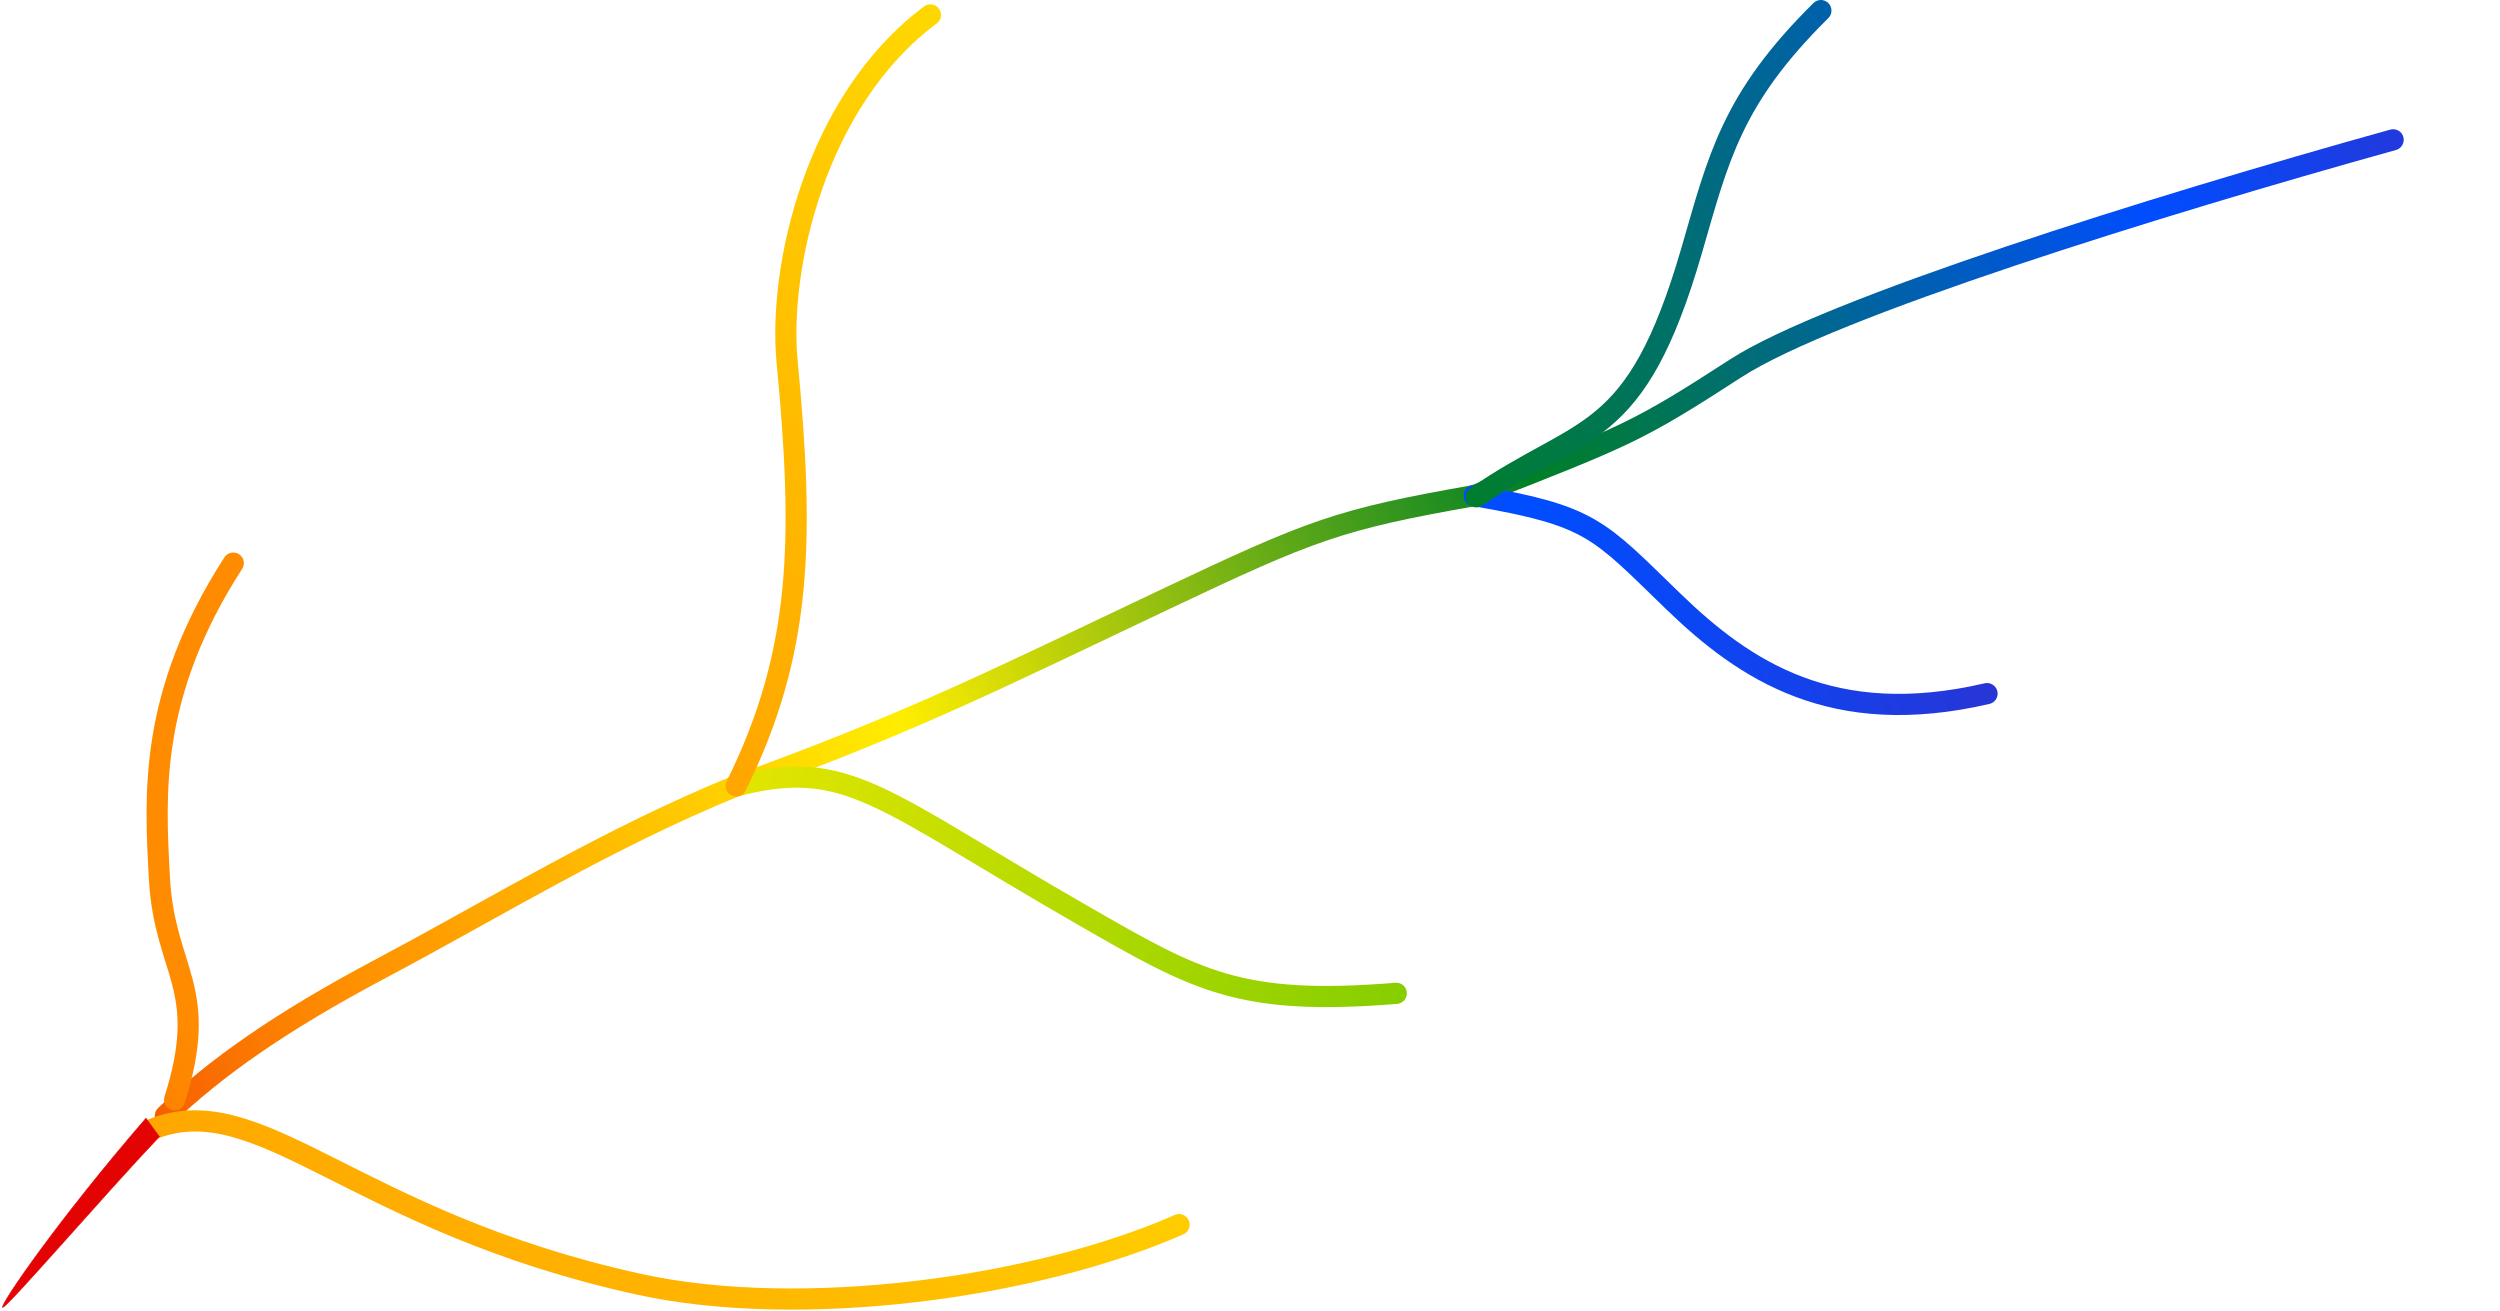
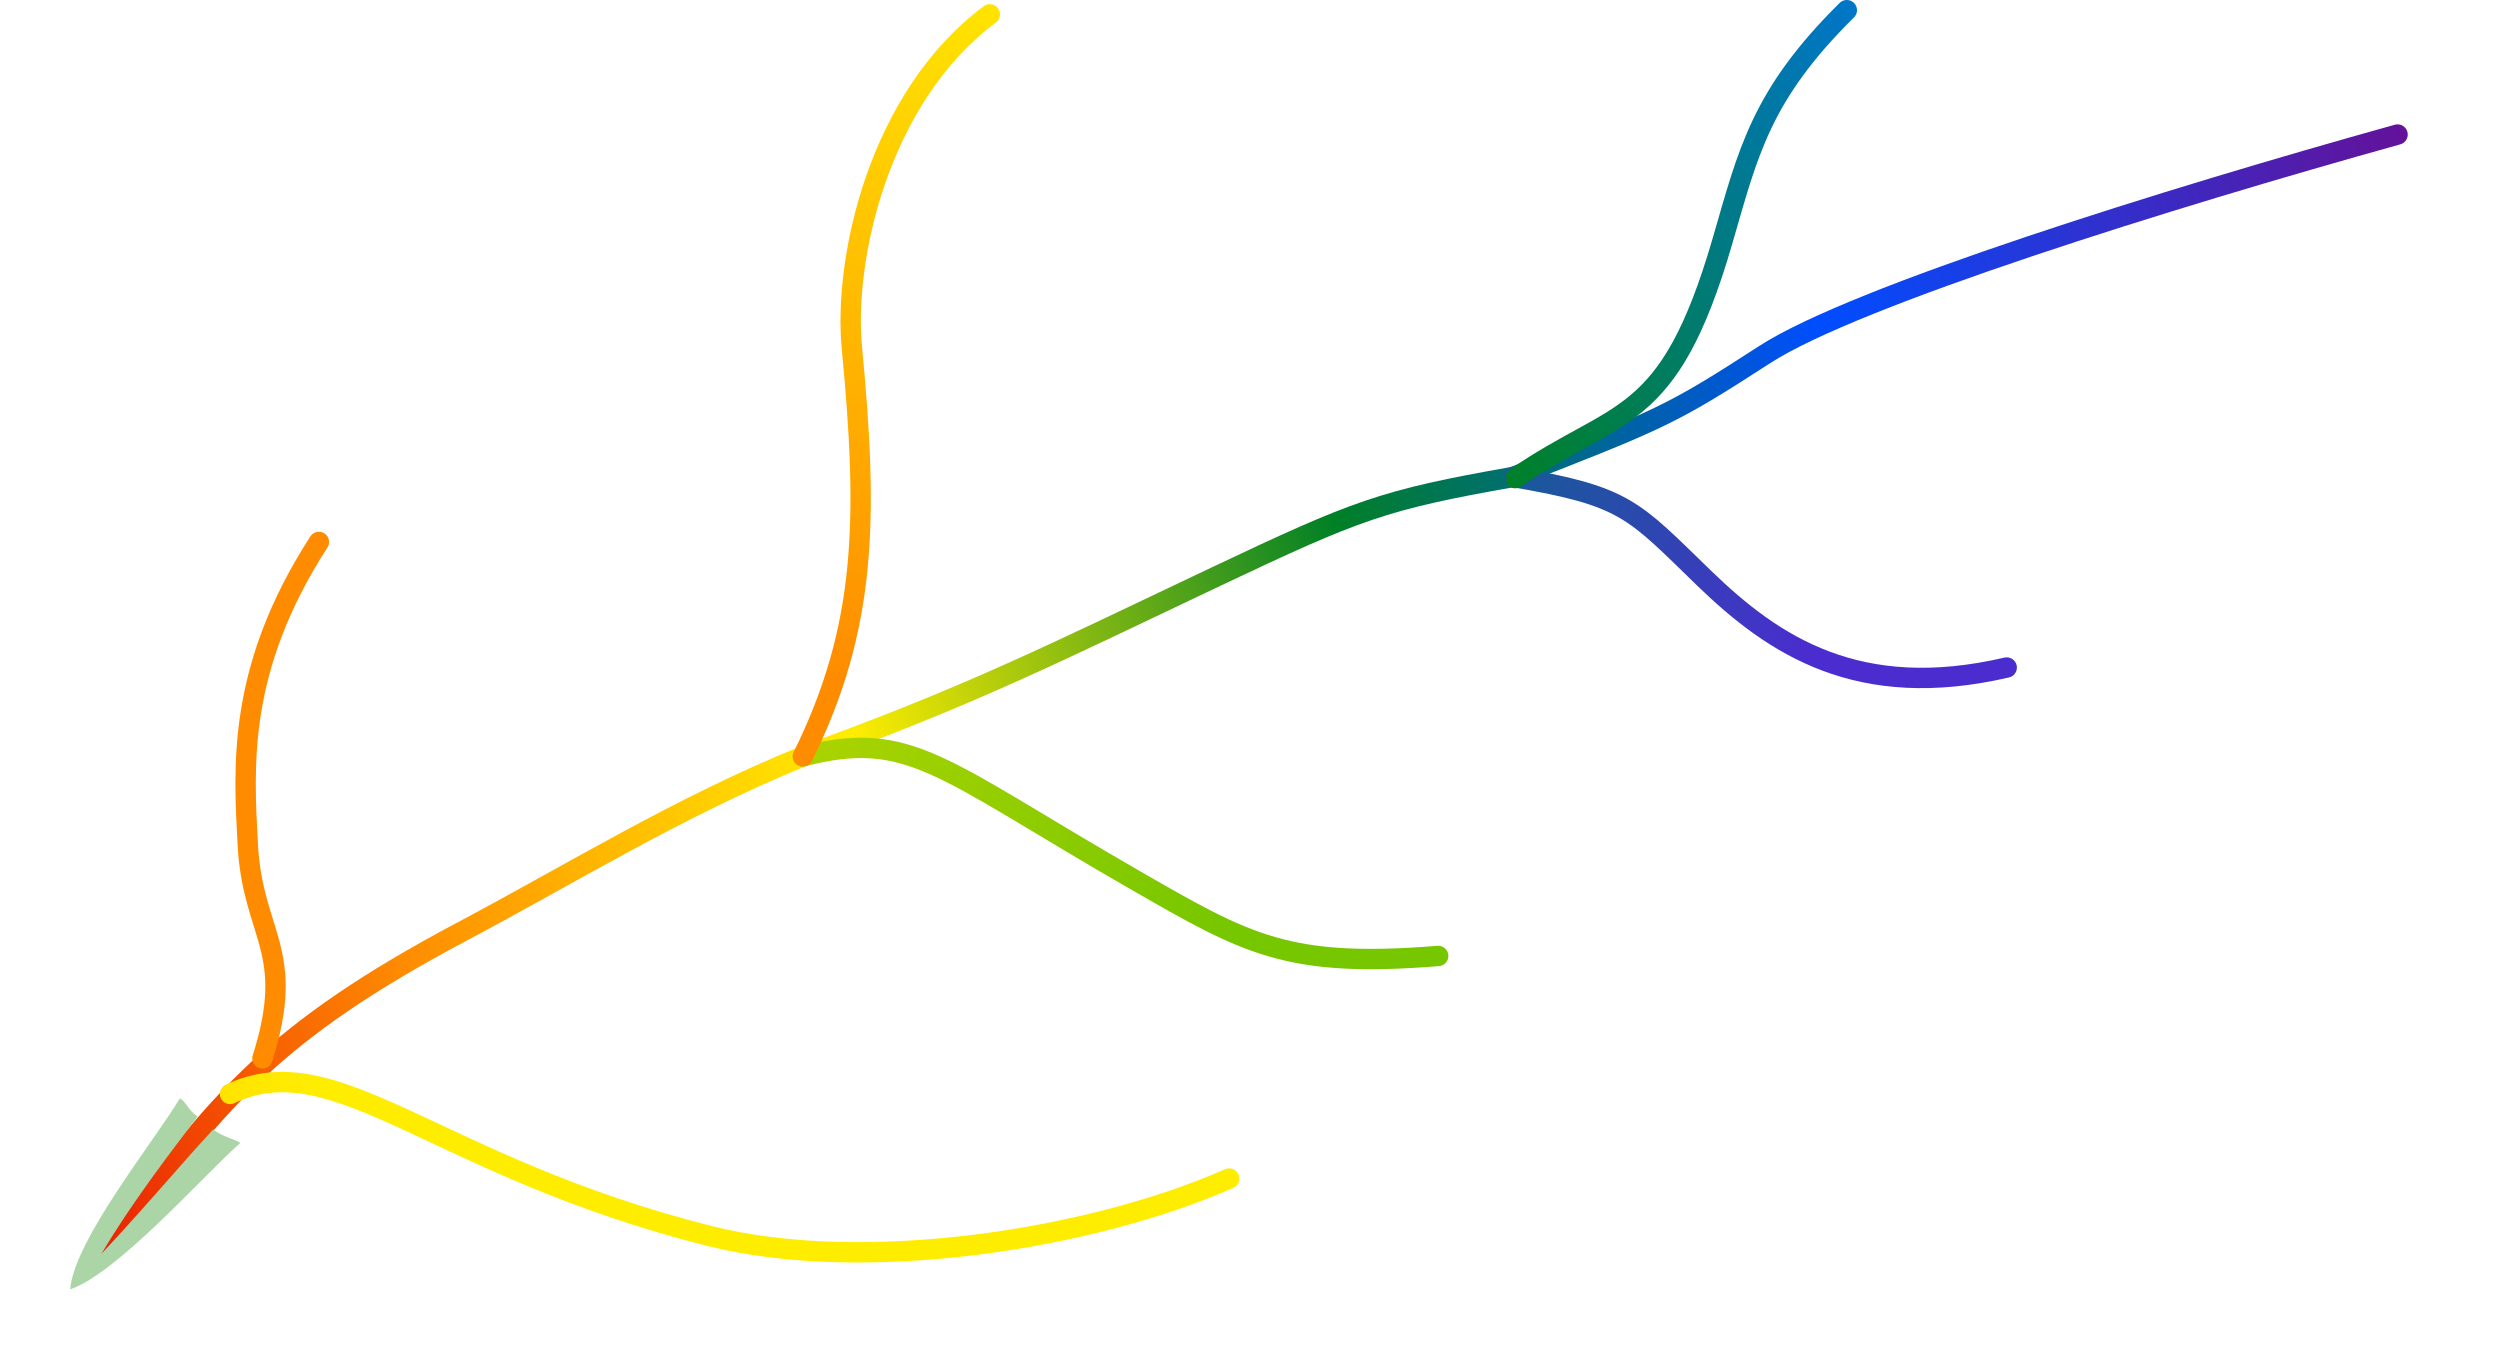
- <svg xmlns="http://www.w3.org/2000/svg" width="100%" height="100%" viewBox="0 0 3199 1677" version="1.1" xml:space="preserve" style="fill-rule:evenodd;clip-rule:evenodd;stroke-linecap:round;stroke-linejoin:round;stroke-miterlimit:1.5;">
+ <svg xmlns="http://www.w3.org/2000/svg" width="100%" height="100%" viewBox="0 0 3324 1802" version="1.1" xml:space="preserve" style="fill-rule:evenodd;clip-rule:evenodd;stroke-linecap:round;stroke-miterlimit:10;">
  <defs>
-     <linearGradient id="prideMain" gradientUnits="userSpaceOnUse" x1="0" y1="1677" x2="3199" y2="0">
+     <linearGradient id="prideMain" gradientUnits="userSpaceOnUse" x1="120" y1="1620" x2="2860" y2="520">
      <stop offset="0%" stop-color="#E40303" />
      <stop offset="18%" stop-color="#FF8C00" />
      <stop offset="36%" stop-color="#FFED00" />
      <stop offset="55%" stop-color="#008026" />
      <stop offset="74%" stop-color="#004DFF" />
      <stop offset="100%" stop-color="#750787" />
    </linearGradient>
-     <linearGradient id="prideRedOrange" gradientUnits="userSpaceOnUse" x1="0" y1="1677" x2="950" y2="900">
+     <linearGradient id="prideLeft" gradientUnits="userSpaceOnUse" x1="80" y1="1680" x2="660" y2="1030">
      <stop offset="0%" stop-color="#E40303" />
      <stop offset="100%" stop-color="#FF8C00" />
    </linearGradient>
-     <linearGradient id="prideOrangeYellow" gradientUnits="userSpaceOnUse" x1="500" y1="1400" x2="1400" y2="250">
+     <linearGradient id="prideBottom" gradientUnits="userSpaceOnUse" x1="180" y1="1580" x2="1180" y2="1640">
      <stop offset="0%" stop-color="#FF8C00" />
      <stop offset="100%" stop-color="#FFED00" />
    </linearGradient>
-     <linearGradient id="prideYellowGreen" gradientUnits="userSpaceOnUse" x1="950" y1="1100" x2="1950" y2="1350">
-       <stop offset="0%" stop-color="#FFED00" />
-       <stop offset="100%" stop-color="#7BCB00" />
+     <linearGradient id="prideUpper" gradientUnits="userSpaceOnUse" x1="700" y1="1180" x2="910" y2="400">
+       <stop offset="0%" stop-color="#FF8C00" />
+       <stop offset="100%" stop-color="#FFED00" />
    </linearGradient>
-     <linearGradient id="prideGreenBlue" gradientUnits="userSpaceOnUse" x1="1650" y1="800" x2="2500" y2="300">
+     <linearGradient id="prideLowerBranch" gradientUnits="userSpaceOnUse" x1="760" y1="1180" x2="1600" y2="1450">
+       <stop offset="0%" stop-color="#D5DF00" />
+       <stop offset="100%" stop-color="#76C600" />
+     </linearGradient>
+     <linearGradient id="prideRightTop" gradientUnits="userSpaceOnUse" x1="1720" y1="930" x2="2360" y2="420">
      <stop offset="0%" stop-color="#008026" />
-       <stop offset="100%" stop-color="#004DFF" />
+       <stop offset="100%" stop-color="#0072FF" />
    </linearGradient>
-     <linearGradient id="prideBluePurple" gradientUnits="userSpaceOnUse" x1="1850" y1="900" x2="2850" y2="500">
-       <stop offset="0%" stop-color="#004DFF" />
-       <stop offset="100%" stop-color="#750787" />
+     <linearGradient id="prideRightArc" gradientUnits="userSpaceOnUse" x1="1750" y1="930" x2="2240" y2="1160">
+       <stop offset="0%" stop-color="#006F80" />
+       <stop offset="100%" stop-color="#4B2CCF" />
    </linearGradient>
  </defs>
-   <g transform="matrix(1,0,0,1,-9292.05,-1710.87)">
+   <g transform="matrix(1,0,0,1,-9166.53,-1710.87)">
    <g transform="matrix(2.21204,0,0,2.21204,-239.791,-4774.72)">
      <g id="veins">
        <g id="veins-NW" transform="matrix(0.564712,0,0,0.564712,4108.01,2604.74)">
-           <path d="M532.904,1730.11C528.567,1734.23 521.699,1734.06 517.578,1729.72C513.457,1725.38 513.632,1718.52 517.97,1714.39C569.995,1664.96 635.144,1618.22 741.844,1561.61C860.214,1498.81 973.008,1428.83 1106.25,1374.36L1106.46,1374.29C1285.17,1309.81 1375.59,1263.75 1544.86,1183.56C1696.8,1111.58 1724.34,1101.12 1863.15,1076.62C2018.28,1015.99 2028.65,1012.01 2128.15,947.63C2224.66,885.186 2558.89,780.628 2804.6,712.191C2810.36,710.585 2816.34,713.961 2817.95,719.725C2819.55,725.489 2816.18,731.472 2810.41,733.077C2566.95,800.892 2235.56,903.956 2139.93,965.833C2038.74,1031.3 2028.43,1035.3 1870.04,1097.2L1869.04,1097.59L1867.98,1097.78C1730.65,1122 1703.85,1132.23 1554.15,1203.15C1384.2,1283.66 1293.38,1329.89 1114.03,1394.61C981.795,1448.68 869.689,1518.33 752.006,1580.76C647.619,1636.15 583.8,1681.75 532.904,1730.11Z" style="fill:url(#prideMain);" />
+           <path d="M364.505,1912.38C374.452,1899.77 383.733,1887.63 392.846,1876.16C492.382,1750.86 543.051,1679.36 746.925,1571.19C864.982,1508.55 977.461,1438.72 1110.14,1384.49C1289.24,1319.87 1379.87,1273.72 1549.51,1193.35C1700.52,1121.81 1727.57,1111.53 1866.1,1087.1C2023.34,1025.65 2033.59,1021.73 2134.04,956.732C2230.11,894.571 2562.92,790.76 2807.5,722.634" style="fill:none;stroke:url(#prideMain);stroke-width:21.68px;" />
        </g>
        <g transform="matrix(0.564712,0,0,0.564712,4108.01,2604.74)">
-           <path d="M1866.1,1087.1C1986.67,1107.76 1992.93,1120.82 2070,1195.39C2143.4,1266.4 2233.51,1326.67 2391.48,1289.94" style="fill:none;stroke:url(#prideBluePurple);stroke-width:21.68px;" />
+           <path d="M1866.1,1087.1C1986.67,1107.76 1992.93,1120.82 2070,1195.39C2143.4,1266.4 2233.51,1326.67 2391.48,1289.94" style="fill:none;stroke:url(#prideRightArc);stroke-width:21.68px;stroke-linejoin:round;stroke-miterlimit:1.5;" />
        </g>
        <g transform="matrix(0.564712,0,0,0.564712,4108.01,2604.74)">
-           <path d="M1110.14,1384.49C1224.34,1355.16 1255.59,1396.6 1464.88,1516.86C1582.56,1584.49 1625.77,1609.96 1786.35,1596.95" style="fill:none;stroke:url(#prideYellowGreen);stroke-width:21.68px;" />
+           <path d="M1110.14,1384.49C1224.34,1355.16 1255.59,1396.6 1464.88,1516.86C1582.56,1584.49 1625.77,1609.96 1786.35,1596.95" style="fill:none;stroke:url(#prideLowerBranch);stroke-width:21.68px;stroke-linejoin:round;stroke-miterlimit:1.5;" />
        </g>
        <g transform="matrix(0.564712,0,0,0.564712,3766.28,2810.01)">
-           <path d="M1116.93,1372.73C1228.48,1328.42 1321.78,1467.19 1616.16,1531.57C1780.43,1567.5 2019.86,1535.99 2169,1470.4" style="fill:none;stroke:url(#prideOrangeYellow);stroke-width:21.68px;" />
+           <path d="M1105.58,1380.29C1219.27,1326.61 1322.02,1457.49 1616.16,1531.57C1779.22,1572.64 2019.86,1535.99 2169,1470.4" style="fill:none;stroke:url(#prideBottom);stroke-width:21.68px;stroke-linejoin:round;stroke-miterlimit:1.5;" />
        </g>
        <g transform="matrix(0.564712,0,0,0.564712,3508.7,2554.34)">
-           <path d="M1596.17,1795.22C1632.91,1679.66 1585.8,1664.46 1580.62,1568.3C1576.04,1483.51 1569.16,1380.55 1656.26,1245.51" style="fill:none;stroke:url(#prideRedOrange);stroke-width:21.68px;" />
+           <path d="M1596.17,1795.22C1632.91,1679.66 1585.8,1664.46 1580.62,1568.3C1576.04,1483.51 1569.16,1380.55 1656.26,1245.51" style="fill:none;stroke:url(#prideLeft);stroke-width:21.68px;stroke-linejoin:round;stroke-miterlimit:1.5;" />
        </g>
        <g transform="matrix(0.564712,0,0,0.564712,4108.01,2604.74)">
-           <path d="M1110.14,1384.49C1178.31,1246.6 1179.6,1130.94 1162.31,949.557C1153.26,854.594 1191.03,682.711 1309.15,594.705" style="fill:none;stroke:url(#prideOrangeYellow);stroke-width:21.68px;" />
+           <path d="M1110.14,1384.49C1178.31,1246.6 1179.6,1130.94 1162.31,949.557C1153.26,854.594 1191.03,682.711 1309.15,594.705" style="fill:none;stroke:url(#prideUpper);stroke-width:21.68px;stroke-linejoin:round;stroke-miterlimit:1.5;" />
        </g>
        <g transform="matrix(0.564712,0,0,0.564712,4108.01,2604.74)">
-           <path d="M1868.42,1088.35C1978.02,1012.56 2031.31,1034.47 2088.91,836.095C2116.41,741.426 2129.66,680.841 2221.29,590.262" style="fill:none;stroke:url(#prideGreenBlue);stroke-width:21.68px;" />
+           <path d="M1868.42,1088.35C1978.02,1012.56 2031.31,1034.47 2088.91,836.095C2116.41,741.426 2129.66,680.841 2221.29,590.262" style="fill:none;stroke:url(#prideRightTop);stroke-width:21.68px;stroke-linejoin:round;stroke-miterlimit:1.5;" />
        </g>
        <g transform="matrix(0.452071,0,0,0.452071,108.403,2158.51)">
-           <path d="M9478.81,3141.73C9365.72,3272.66 9292.4,3379.92 9295.28,3383.86C9298.15,3387.8 9427.71,3237.09 9496.06,3165.35L9478.81,3141.73Z" style="fill:#E40303;stroke:#E40303;stroke-width:0.63px;stroke-linejoin:miter;stroke-miterlimit:10;" />
+           <path d="M9405.69,3171.26C9414.62,3176.2 9415.76,3186.3 9429.33,3195.47C9399.63,3235.01 9344.53,3305.25 9301.43,3377.95C9365.19,3309.66 9414.54,3250.4 9450,3212.6C9464.26,3223.15 9473.54,3223.51 9486.21,3230.32C9435.35,3275.58 9322.61,3403.81 9259.84,3425.2C9264.81,3360.33 9371.49,3228.4 9405.69,3171.26Z" style="fill:rgb(171,212,167);" />
        </g>
      </g>
    </g>
  </g>
</svg>
